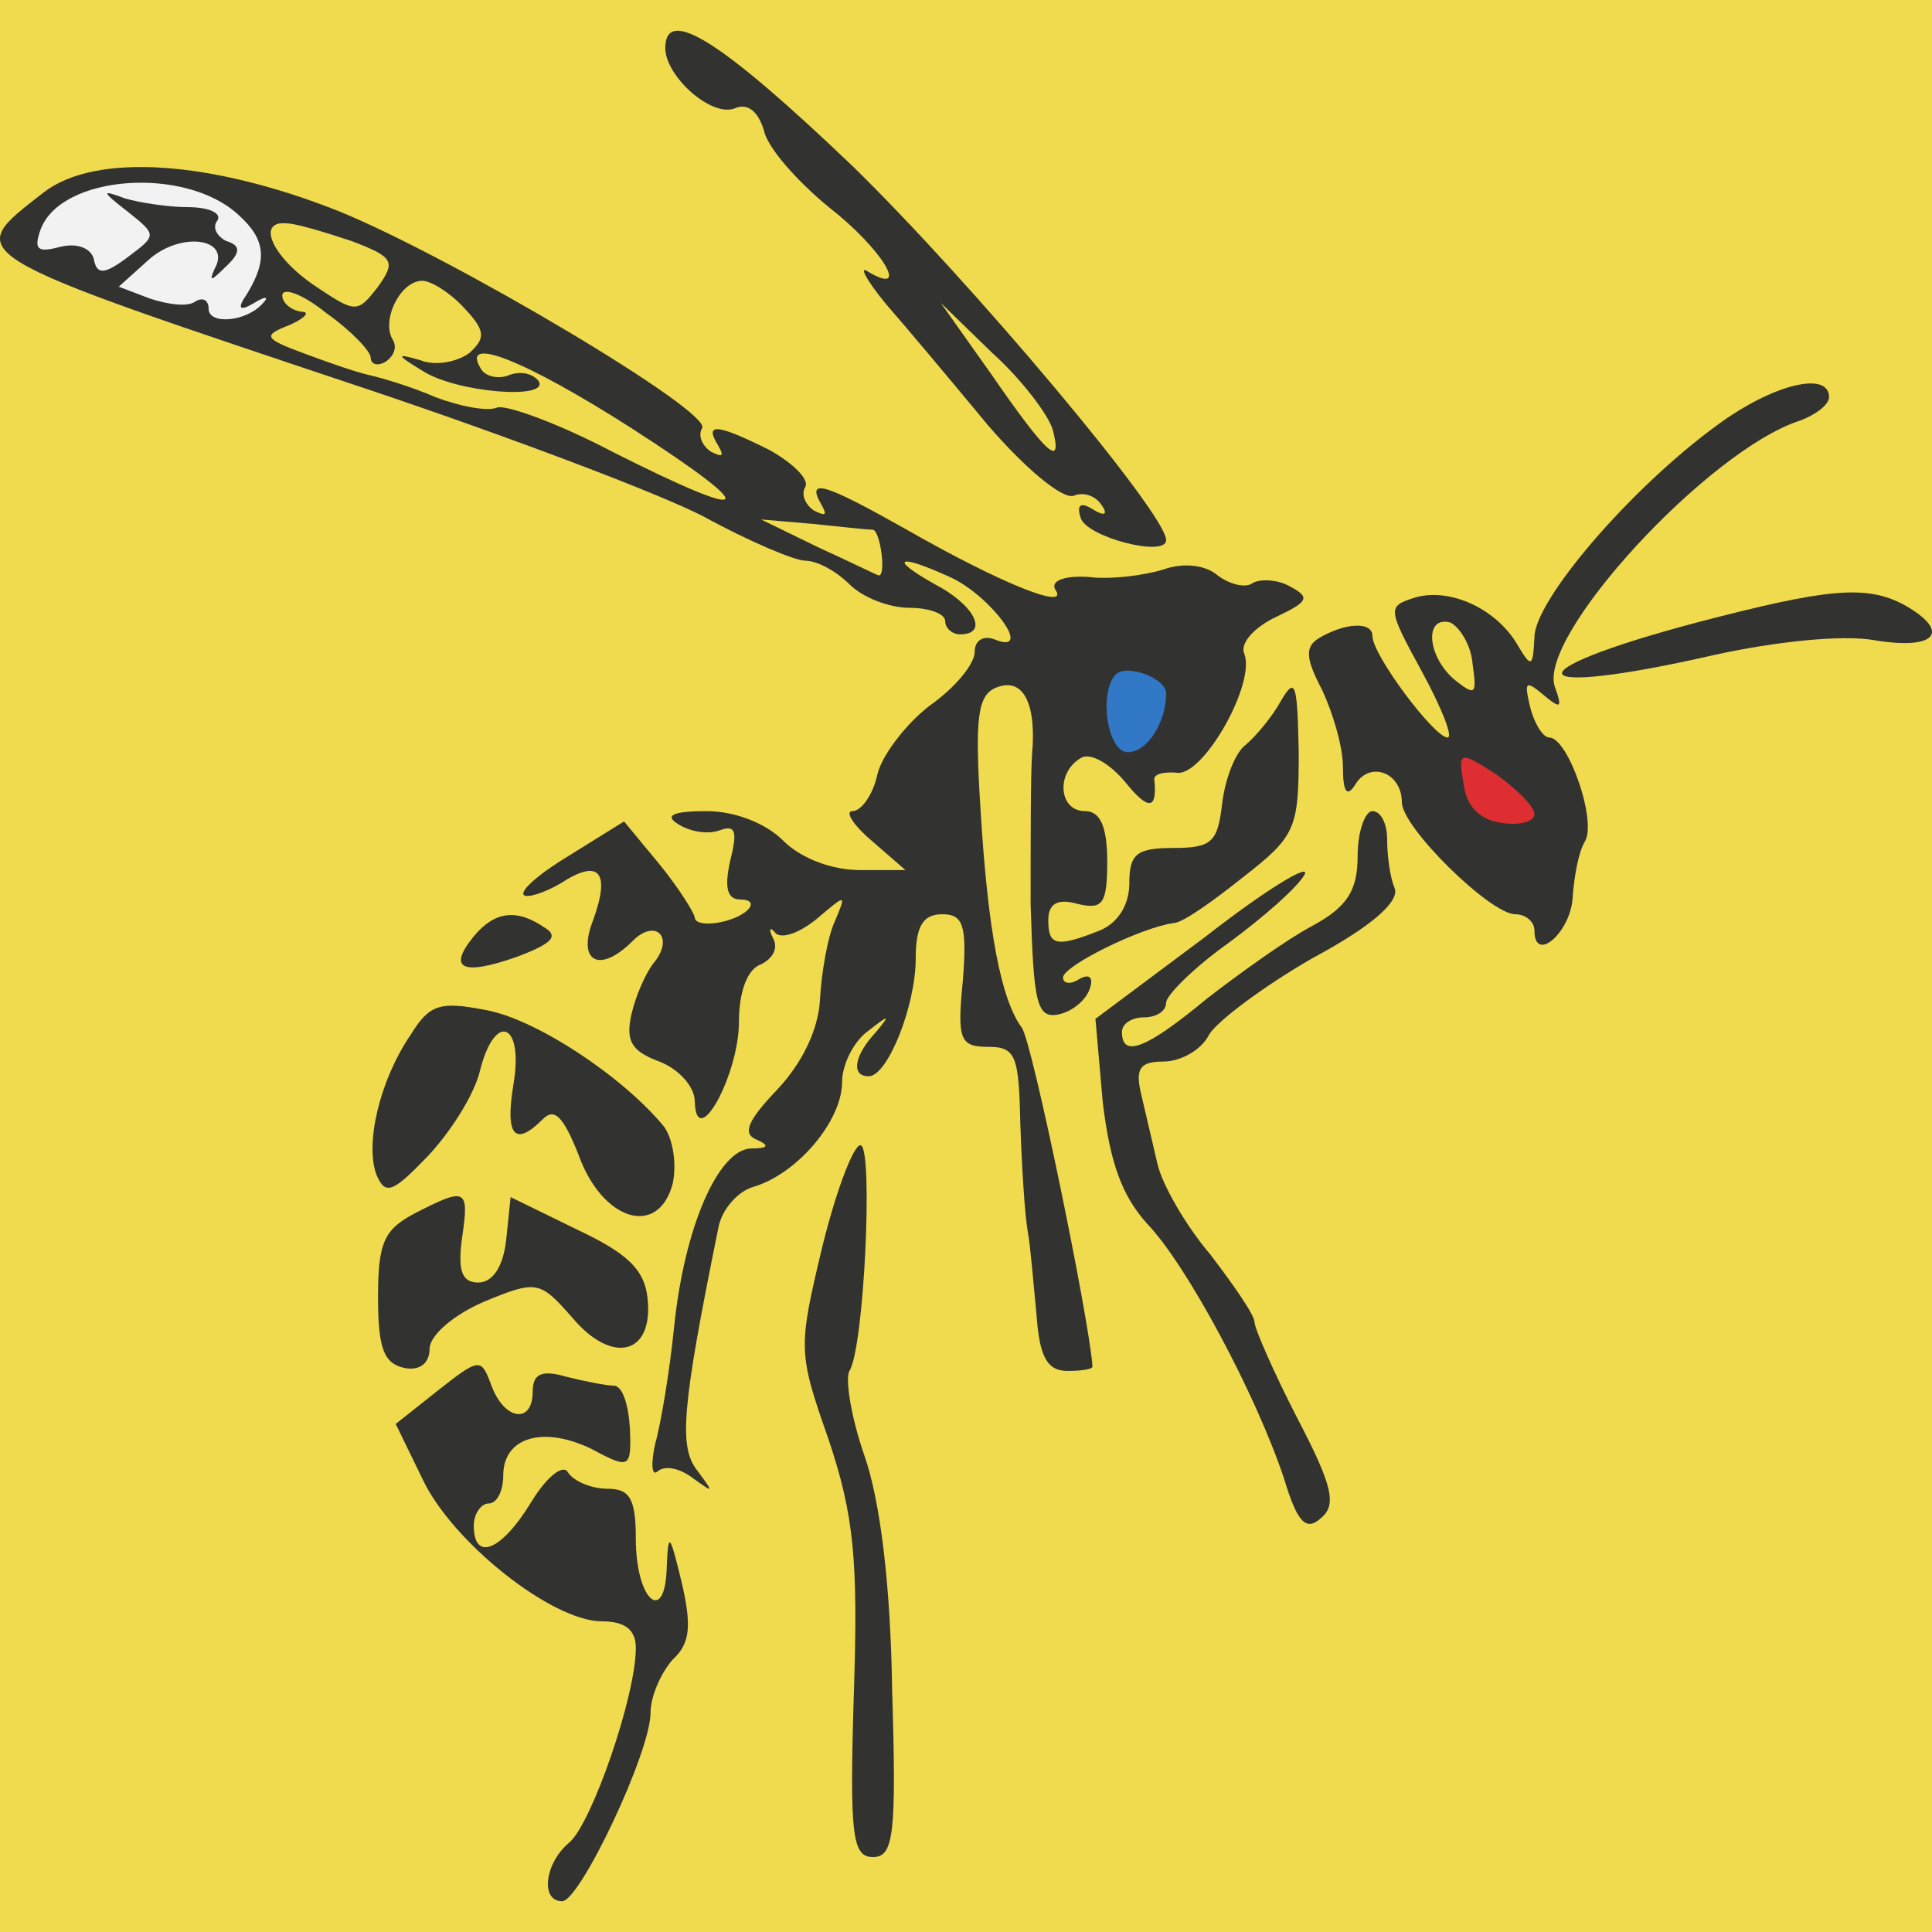
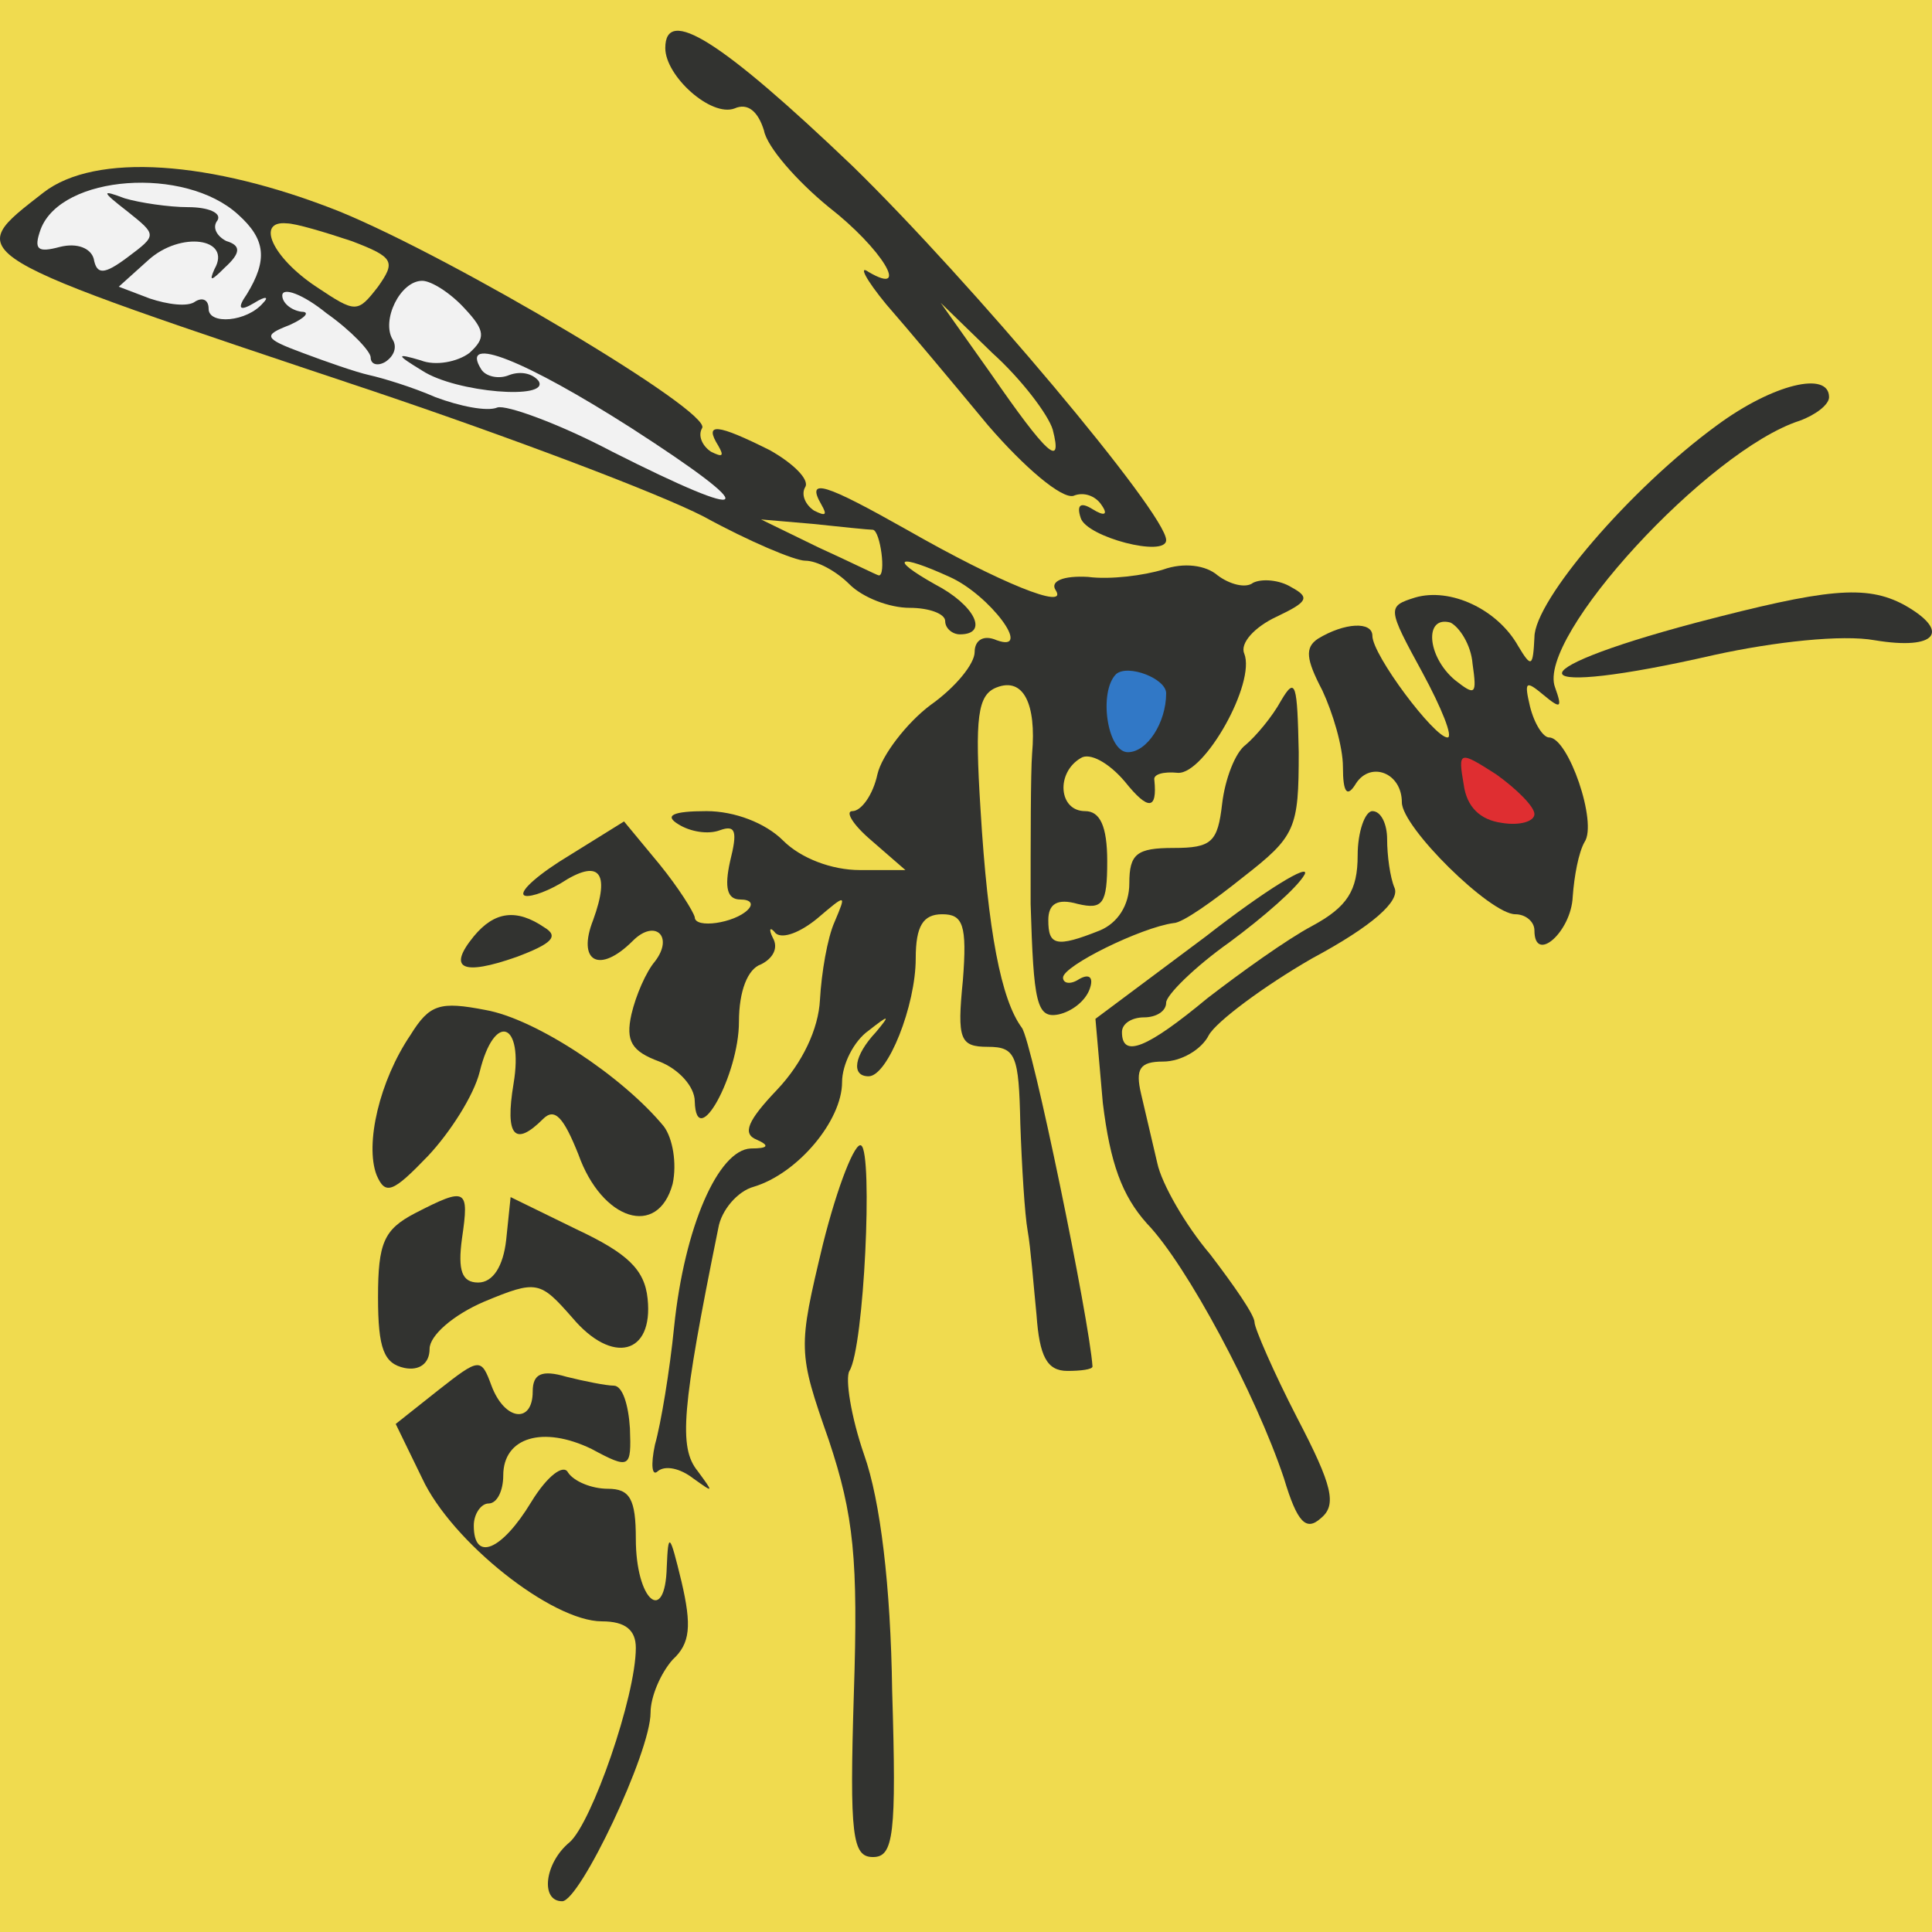
<svg xmlns="http://www.w3.org/2000/svg" viewBox="0 0 100 100">
  <rect width="100" height="100" fill="#f0db4f" />
  <g fill="#323330" stroke="none" transform="matrix(0.7624851, 0, 0, 0.7624851, 0, 0)">
    <path d="m 45.162 3.262 c 0 1.9 3.1 4.7 4.7 4.1 c 0.9 -0.4 1.6 0.2 2 1.5 c 0.2 1.1 2.2 3.4 4.4 5.2 c 3.6 2.8 5.6 6.1 2.7 4.4 c -0.7 -0.5 -0.2 0.5 1.2 2.2 c 1.4 1.6 4.5 5.3 6.9 8.2 c 2.5 2.9 5 5 5.8 4.8 c 0.7 -0.3 1.5 0 1.9 0.6 c 0.5 0.7 0.2 0.8 -0.6 0.3 c -0.8 -0.5 -1.1 -0.3 -0.8 0.6 c 0.4 1.3 5.8 2.7 5.8 1.5 c 0 -1.8 -13.3 -17.6 -21.3 -25.4 c -8.9 -8.5 -12.7 -10.9 -12.7 -8 z m 26.3 25.9 c 0.7 2.7 -0.4 1.7 -4.2 -3.8 l -3.4 -4.8 l 3.5 3.4 c 2 1.8 3.8 4.2 4.1 5.2 z" />
-     <path d="m 2.962 13.062 c -5.5 4.3 -6 4 22.4 13.5 c 9.2 3.1 19.3 6.9 22.4 8.5 c 3.1 1.7 6.2 3 6.9 3 c 0.8 0 2.1 0.7 3 1.6 c 0.9 0.9 2.7 1.6 4.1 1.6 c 1.3 0 2.4 0.4 2.4 0.9 c 0 0.5 0.5 0.9 1 0.9 c 2 0 1 -2 -1.7 -3.4 c -3.2 -1.8 -2.5 -2.1 1 -0.5 c 2.7 1.2 5.7 5.2 3.2 4.3 c -0.9 -0.4 -1.5 0 -1.5 0.8 c 0 0.8 -1.3 2.4 -3 3.6 c -1.6 1.2 -3.3 3.4 -3.6 4.7 c -0.3 1.4 -1.1 2.5 -1.7 2.5 c -0.5 0 0 0.9 1.3 2 l 2.3 2 l -3.1 0 c -1.9 0 -4 -0.8 -5.2 -2 c -1.2 -1.2 -3.3 -2 -5.2 -2 c -2.3 0 -2.9 0.3 -1.9 0.9 c 0.8 0.5 2 0.7 2.8 0.4 c 1.1 -0.4 1.2 0.1 0.7 2.1 c -0.4 1.8 -0.2 2.6 0.7 2.6 c 0.7 0 0.9 0.3 0.5 0.7 c -0.9 0.9 -3.6 1.3 -3.6 0.5 c -0.1 -0.4 -1.1 -2 -2.4 -3.6 l -2.4 -2.9 l -3.7 2.3 c -2 1.2 -3.4 2.4 -3.1 2.7 c 0.2 0.2 1.3 -0.1 2.5 -0.8 c 2.6 -1.7 3.4 -0.8 2.2 2.5 c -1.1 2.8 0.4 3.7 2.7 1.4 c 1.5 -1.5 2.8 -0.3 1.5 1.4 c -0.6 0.7 -1.3 2.3 -1.6 3.6 c -0.4 1.8 0 2.5 1.9 3.2 c 1.3 0.5 2.4 1.7 2.4 2.7 c 0.1 3.5 3 -1.8 3 -5.4 c 0 -2.1 0.6 -3.6 1.5 -3.9 c 0.8 -0.4 1.2 -1.1 0.8 -1.8 c -0.3 -0.6 -0.2 -0.8 0.2 -0.3 c 0.5 0.4 1.7 -0.1 2.8 -1 c 2 -1.7 2 -1.7 1.2 0.2 c -0.5 1.1 -0.9 3.5 -1 5.3 c -0.1 2 -1.2 4.3 -2.9 6.1 c -2 2.1 -2.4 3 -1.4 3.4 c 0.9 0.4 0.8 0.6 -0.4 0.6 c -2.2 0.1 -4.5 5.3 -5.2 12.1 c -0.3 3 -0.9 6.6 -1.3 8 c -0.3 1.4 -0.2 2.2 0.2 1.8 c 0.5 -0.4 1.5 -0.2 2.4 0.5 c 1.4 1 1.4 1 0.3 -0.5 c -1.3 -1.6 -1.1 -4.2 1.4 -16.5 c 0.2 -1.2 1.3 -2.5 2.4 -2.8 c 3 -0.9 6 -4.5 6 -7.1 c 0 -1.2 0.8 -2.8 1.8 -3.5 c 1.4 -1.1 1.5 -1.1 0.5 0.1 c -1.5 1.6 -1.7 3 -0.5 3 c 1.3 0 3.2 -4.8 3.2 -8 c 0 -2.2 0.5 -3 1.8 -3 c 1.4 0 1.7 0.7 1.4 4.5 c -0.4 4 -0.2 4.5 1.7 4.5 c 1.9 0 2.1 0.6 2.2 5.2 c 0.1 2.9 0.3 6.2 0.5 7.3 c 0.2 1.1 0.4 3.7 0.6 5.7 c 0.2 2.8 0.7 3.8 2.1 3.8 c 0.9 0 1.7 -0.1 1.7 -0.3 c -0.2 -3.1 -4.1 -22.1 -4.8 -23 c -1.4 -1.9 -2.3 -6.5 -2.8 -14.8 c -0.4 -6.3 -0.2 -7.8 1.1 -8.3 c 1.8 -0.7 2.7 1.1 2.4 4.5 c -0.1 1.3 -0.1 5.9 -0.1 10.2 c 0.2 6.7 0.4 7.8 1.9 7.5 c 0.9 -0.2 1.8 -0.9 2.1 -1.7 c 0.3 -0.8 0 -1.1 -0.7 -0.7 c -0.6 0.4 -1.1 0.3 -1.1 -0.1 c 0 -0.8 5.3 -3.4 7.5 -3.7 c 0.6 0 2.7 -1.5 4.7 -3.1 c 3.6 -2.8 3.8 -3.3 3.8 -8.5 c -0.1 -4.6 -0.2 -5.2 -1.2 -3.5 c -0.6 1.1 -1.7 2.4 -2.4 3 c -0.7 0.5 -1.4 2.3 -1.6 4 c -0.3 2.6 -0.7 3 -3.3 3 c -2.5 0 -3 0.4 -3 2.4 c 0 1.5 -0.8 2.7 -2 3.2 c -3 1.2 -3.5 1 -3.5 -0.7 c 0 -1.1 0.6 -1.5 2 -1.1 c 1.7 0.4 2 0 2 -2.9 c 0 -2.4 -0.5 -3.4 -1.5 -3.4 c -1.8 0 -2 -2.6 -0.3 -3.6 c 0.6 -0.4 1.9 0.3 3 1.6 c 1.6 2 2.2 1.9 2 -0.1 c -0.1 -0.4 0.6 -0.6 1.6 -0.5 c 1.8 0.1 5.3 -6.1 4.5 -8.1 c -0.3 -0.7 0.7 -1.8 2.2 -2.5 c 2.1 -1 2.3 -1.3 1 -2 c -0.8 -0.5 -2 -0.6 -2.6 -0.3 c -0.5 0.4 -1.6 0.1 -2.4 -0.5 c -0.8 -0.7 -2.3 -0.9 -3.7 -0.4 c -1.3 0.4 -3.6 0.7 -5.1 0.5 c -1.7 -0.1 -2.6 0.3 -2.2 0.9 c 0.9 1.4 -3.8 -0.5 -10.1 -4.1 c -5.5 -3.1 -6.9 -3.6 -5.8 -1.7 c 0.4 0.7 0.3 0.8 -0.5 0.4 c -0.6 -0.4 -0.9 -1.1 -0.6 -1.6 c 0.3 -0.5 -0.8 -1.6 -2.4 -2.5 c -3.6 -1.8 -4.5 -1.9 -3.5 -0.3 c 0.4 0.7 0.3 0.8 -0.5 0.4 c -0.6 -0.4 -0.9 -1.1 -0.6 -1.6 c 0.7 -1.1 -16.8 -11.5 -24.6 -14.7 c -8.8 -3.5 -16.6 -4 -20.1 -1.3 z m 20.9 3.3 c 2.9 1.1 3 1.4 1.8 3.1 c -1.4 1.8 -1.5 1.8 -4.2 0 c -3 -2 -4.1 -4.5 -2 -4.3 c 0.6 0 2.6 0.6 4.4 1.2 z m 1.3 7.9 c 0 0.5 0.5 0.6 1 0.3 c 0.6 -0.4 0.8 -1 0.5 -1.5 c -0.8 -1.3 0.5 -4 2 -4 c 0.6 0 1.9 0.8 2.9 1.9 c 1.4 1.5 1.4 2 0.3 3 c -0.8 0.6 -2.3 0.9 -3.3 0.5 c -1.7 -0.5 -1.7 -0.4 0.1 0.7 c 2.3 1.5 8.7 2 7.9 0.7 c -0.4 -0.5 -1.2 -0.7 -2 -0.4 c -0.7 0.3 -1.6 0.1 -1.9 -0.4 c -1.5 -2.4 3 -0.6 10.2 4 c 9 5.8 8.4 6.5 -1.3 1.6 c -3.6 -1.9 -7.2 -3.2 -7.8 -3 c -0.7 0.3 -2.6 -0.1 -4.2 -0.7 c -1.6 -0.7 -3.6 -1.3 -4.5 -1.5 c -0.9 -0.2 -2.9 -0.9 -4.5 -1.5 c -2.7 -1 -2.7 -1.2 -0.9 -1.9 c 1.1 -0.5 1.4 -0.9 0.8 -0.9 c -0.7 -0.1 -1.3 -0.6 -1.3 -1.1 c 0 -0.6 1.4 -0.1 3 1.2 c 1.7 1.2 3 2.6 3 3 z m 34.1 11.7 c 0.5 0.1 0.9 3.1 0.4 3.1 c -0.1 0 -1.9 -0.9 -4.1 -1.9 l -3.9 -1.9 l 3.5 0.3 c 1.9 0.2 3.8 0.4 4.1 0.4 z" />
+     <path d="m 2.962 13.062 c -5.5 4.3 -6 4 22.4 13.5 c 9.2 3.1 19.3 6.9 22.4 8.5 c 3.1 1.7 6.2 3 6.9 3 c 0.8 0 2.1 0.7 3 1.6 c 0.9 0.9 2.7 1.6 4.1 1.6 c 1.3 0 2.4 0.4 2.4 0.9 c 0 0.5 0.5 0.9 1 0.9 c 2 0 1 -2 -1.7 -3.4 c -3.2 -1.8 -2.5 -2.1 1 -0.5 c 2.7 1.2 5.7 5.2 3.2 4.3 c -0.9 -0.4 -1.5 0 -1.5 0.8 c 0 0.8 -1.3 2.4 -3 3.6 c -1.6 1.2 -3.3 3.4 -3.6 4.7 c -0.3 1.4 -1.1 2.5 -1.7 2.5 c -0.5 0 0 0.9 1.3 2 l 2.3 2 l -3.1 0 c -1.9 0 -4 -0.8 -5.2 -2 c -1.2 -1.2 -3.3 -2 -5.2 -2 c -2.3 0 -2.9 0.3 -1.9 0.9 c 0.8 0.5 2 0.7 2.8 0.4 c 1.1 -0.4 1.2 0.1 0.7 2.1 c -0.4 1.8 -0.2 2.6 0.7 2.6 c 0.7 0 0.9 0.3 0.5 0.7 c -0.9 0.9 -3.6 1.3 -3.6 0.5 c -0.1 -0.4 -1.1 -2 -2.4 -3.6 l -2.4 -2.9 l -3.7 2.3 c -2 1.2 -3.4 2.4 -3.1 2.7 c 0.2 0.2 1.3 -0.1 2.5 -0.8 c 2.6 -1.7 3.4 -0.8 2.2 2.5 c -1.1 2.8 0.4 3.7 2.7 1.4 c 1.5 -1.5 2.8 -0.3 1.5 1.4 c -0.6 0.7 -1.3 2.3 -1.6 3.6 c -0.4 1.8 0 2.5 1.9 3.2 c 1.3 0.5 2.4 1.7 2.4 2.7 c 0.1 3.5 3 -1.8 3 -5.4 c 0 -2.1 0.6 -3.6 1.5 -3.9 c 0.8 -0.4 1.2 -1.1 0.8 -1.8 c -0.3 -0.6 -0.2 -0.8 0.2 -0.3 c 0.5 0.4 1.7 -0.1 2.8 -1 c 2 -1.7 2 -1.7 1.2 0.2 c -0.5 1.1 -0.9 3.5 -1 5.3 c -0.1 2 -1.2 4.3 -2.9 6.1 c -2 2.1 -2.4 3 -1.4 3.4 c 0.9 0.4 0.8 0.6 -0.4 0.6 c -2.2 0.1 -4.5 5.3 -5.2 12.1 c -0.3 3 -0.9 6.6 -1.3 8 c -0.3 1.4 -0.2 2.2 0.2 1.8 c 0.5 -0.4 1.5 -0.2 2.4 0.5 c 1.4 1 1.4 1 0.3 -0.5 c -1.3 -1.6 -1.1 -4.2 1.4 -16.5 c 0.2 -1.2 1.3 -2.5 2.4 -2.8 c 3 -0.9 6 -4.5 6 -7.1 c 0 -1.2 0.8 -2.8 1.8 -3.5 c 1.4 -1.1 1.5 -1.1 0.5 0.1 c -1.5 1.6 -1.7 3 -0.5 3 c 1.3 0 3.2 -4.8 3.2 -8 c 0 -2.2 0.5 -3 1.8 -3 c 1.4 0 1.7 0.7 1.4 4.5 c -0.4 4 -0.2 4.5 1.7 4.5 c 1.9 0 2.1 0.6 2.2 5.2 c 0.1 2.9 0.3 6.2 0.5 7.3 c 0.2 1.1 0.4 3.7 0.6 5.7 c 0.2 2.8 0.7 3.8 2.1 3.8 c 0.9 0 1.7 -0.1 1.7 -0.3 c -0.2 -3.1 -4.1 -22.1 -4.8 -23 c -1.4 -1.9 -2.3 -6.5 -2.8 -14.8 c -0.4 -6.3 -0.2 -7.8 1.1 -8.3 c 1.8 -0.7 2.7 1.1 2.4 4.5 c -0.1 1.3 -0.1 5.9 -0.1 10.2 c 0.2 6.7 0.4 7.8 1.9 7.5 c 0.9 -0.2 1.8 -0.9 2.1 -1.7 c 0.3 -0.8 0 -1.1 -0.7 -0.7 c -0.6 0.4 -1.1 0.3 -1.1 -0.1 c 0 -0.8 5.3 -3.4 7.5 -3.7 c 0.6 0 2.7 -1.5 4.7 -3.1 c 3.6 -2.8 3.8 -3.3 3.8 -8.5 c -0.1 -4.6 -0.2 -5.2 -1.2 -3.5 c -0.6 1.1 -1.7 2.4 -2.4 3 c -0.7 0.5 -1.4 2.3 -1.6 4 c -0.3 2.6 -0.7 3 -3.3 3 c -2.5 0 -3 0.4 -3 2.4 c 0 1.5 -0.8 2.7 -2 3.2 c -3 1.2 -3.5 1 -3.5 -0.7 c 0 -1.1 0.6 -1.5 2 -1.1 c 1.7 0.4 2 0 2 -2.9 c 0 -2.4 -0.5 -3.4 -1.5 -3.4 c -1.8 0 -2 -2.6 -0.3 -3.6 c 0.6 -0.4 1.9 0.3 3 1.6 c 1.6 2 2.2 1.9 2 -0.1 c -0.1 -0.4 0.6 -0.6 1.6 -0.5 c 1.8 0.1 5.3 -6.1 4.5 -8.1 c -0.3 -0.7 0.7 -1.8 2.2 -2.5 c 2.1 -1 2.3 -1.3 1 -2 c -0.8 -0.5 -2 -0.6 -2.6 -0.3 c -0.5 0.4 -1.6 0.1 -2.4 -0.5 c -0.8 -0.7 -2.3 -0.9 -3.7 -0.4 c -1.3 0.4 -3.6 0.7 -5.1 0.5 c -1.7 -0.1 -2.6 0.3 -2.2 0.9 c 0.9 1.4 -3.8 -0.5 -10.1 -4.1 c -5.5 -3.1 -6.9 -3.6 -5.8 -1.7 c 0.4 0.7 0.3 0.8 -0.5 0.4 c -0.6 -0.4 -0.9 -1.1 -0.6 -1.6 c 0.3 -0.5 -0.8 -1.6 -2.4 -2.5 c -3.6 -1.8 -4.5 -1.9 -3.5 -0.3 c 0.4 0.7 0.3 0.8 -0.5 0.4 c -0.6 -0.4 -0.9 -1.1 -0.6 -1.6 c 0.7 -1.1 -16.8 -11.5 -24.6 -14.7 c -8.8 -3.5 -16.6 -4 -20.1 -1.3 z m 20.9 3.3 c 2.9 1.1 3 1.4 1.8 3.1 c -1.4 1.8 -1.5 1.8 -4.2 0 c -3 -2 -4.1 -4.5 -2 -4.3 c 0.6 0 2.6 0.6 4.4 1.2 z m 35.4 19.6 c 0.5 0.1 0.9 3.1 0.4 3.1 c -0.1 0 -1.9 -0.9 -4.1 -1.9 l -3.9 -1.9 l 3.5 0.3 c 1.9 0.2 3.8 0.4 4.1 0.4 z" />
    <path d="m 116.562 28.862 c -5.9 4.3 -12.4 11.9 -12.4 14.4 c -0.1 2 -0.2 2.1 -1.1 0.6 c -1.4 -2.5 -4.6 -4 -7 -3.3 c -1.9 0.6 -1.9 0.7 0.5 5.1 c 1.3 2.4 2.1 4.4 1.7 4.4 c -0.9 0 -5.1 -5.6 -5.1 -6.9 c 0 -1 -1.9 -0.9 -3.7 0.2 c -0.9 0.6 -0.8 1.4 0.3 3.5 c 0.7 1.5 1.4 3.8 1.4 5.2 c 0 1.8 0.3 2.1 0.9 1.1 c 1 -1.5 3.1 -0.7 3.1 1.3 c 0 1.7 6 7.6 7.7 7.6 c 0.7 0 1.3 0.5 1.3 1.1 c 0 2.3 2.5 0.1 2.6 -2.3 c 0.1 -1.4 0.4 -3 0.8 -3.7 c 0.9 -1.3 -1.1 -7.1 -2.4 -7.1 c -0.4 0 -1 -0.9 -1.3 -2.1 c -0.4 -1.7 -0.3 -1.8 0.9 -0.8 c 1.2 1 1.3 0.9 0.8 -0.5 c -1.3 -3.4 10.4 -16.1 16.6 -18.1 c 1.1 -0.4 2 -1.1 2 -1.6 c 0 -1.8 -3.8 -0.9 -7.6 1.9 z m -16.6 16.2 c 0.3 2.1 0.2 2.2 -1.2 1.1 c -1.9 -1.6 -2.1 -4.4 -0.3 -3.9 c 0.6 0.3 1.4 1.5 1.5 2.8 z" />
    <path d="m 115.162 42.262 c -12.8 3.4 -11.9 5.2 1.2 2.2 c 4.1 -0.9 8.7 -1.4 10.9 -1 c 4.2 0.7 5.2 -0.6 2 -2.4 c -2.6 -1.4 -5.3 -1.1 -14.1 1.2 z" />
    <path d="m 92.162 58.062 c 0 2.4 -0.7 3.5 -3.1 4.8 c -1.7 0.9 -4.9 3.2 -7.1 4.9 c -4.1 3.4 -5.8 4.1 -5.8 2.3 c 0 -0.6 0.7 -1 1.5 -1 c 0.8 0 1.5 -0.4 1.5 -1 c 0 -0.5 1.9 -2.4 4.3 -4.1 c 2.3 -1.7 4.6 -3.7 5.1 -4.6 c 0.4 -0.8 -2.6 1 -6.7 4.2 l -7.5 5.6 l 0.5 5.7 c 0.5 4.1 1.3 6.3 3 8.2 c 2.7 2.8 7.4 11.6 9.3 17.3 c 0.9 3 1.5 3.6 2.5 2.7 c 1.1 -0.9 0.8 -2.2 -1.6 -6.8 c -1.6 -3.1 -2.9 -6.1 -2.9 -6.5 c 0 -0.5 -1.4 -2.5 -3 -4.6 c -1.7 -2 -3.3 -4.8 -3.6 -6.2 c -0.3 -1.3 -0.8 -3.4 -1.1 -4.7 c -0.4 -1.7 -0.1 -2.2 1.5 -2.2 c 1.2 0 2.6 -0.8 3.1 -1.8 c 0.5 -0.9 3.7 -3.3 7 -5.2 c 4.1 -2.2 6 -3.9 5.6 -4.8 c -0.3 -0.7 -0.5 -2.2 -0.5 -3.3 c 0 -1 -0.4 -1.9 -1 -1.9 c -0.5 0 -1 1.4 -1 3 z" />
    <path d="m 32.162 63.562 c -1.8 2.2 -0.8 2.7 2.9 1.4 c 2.4 -0.9 2.9 -1.4 1.9 -2 c -1.9 -1.3 -3.4 -1.1 -4.8 0.6 z" />
    <path d="m 27.862 70.262 c -2.1 3.1 -3.1 7.4 -2.3 9.5 c 0.6 1.4 1.1 1.2 3.5 -1.3 c 1.5 -1.6 3.1 -4.1 3.5 -5.7 c 1 -4.1 3 -3.4 2.3 0.8 c -0.6 3.6 0.1 4.3 2 2.4 c 0.8 -0.8 1.4 -0.1 2.4 2.4 c 1.6 4.5 5.4 5.7 6.4 2 c 0.3 -1.4 0 -3.1 -0.6 -3.9 c -2.8 -3.4 -8.7 -7.3 -12.1 -7.9 c -3.1 -0.6 -3.8 -0.4 -5.1 1.7 z" />
    <path d="m 55.862 84.462 c -1.7 7.1 -1.7 7.3 0.4 13.3 c 1.7 5.1 2 8.1 1.7 17.2 c -0.3 9.7 -0.1 11.1 1.3 11.1 c 1.4 0 1.6 -1.5 1.3 -11.3 c -0.1 -7.1 -0.8 -12.9 -1.9 -16 c -0.9 -2.6 -1.3 -5.2 -1 -5.7 c 1 -1.6 1.6 -14.8 0.8 -15.3 c -0.4 -0.3 -1.6 2.7 -2.6 6.7 z" />
    <path d="m 28.162 82.362 c -2.1 1.1 -2.5 2 -2.5 5.7 c 0 3.5 0.4 4.5 1.8 4.8 c 1 0.2 1.7 -0.3 1.7 -1.3 c 0 -0.9 1.6 -2.3 3.7 -3.2 c 3.6 -1.5 3.8 -1.4 6 1.1 c 2.7 3.2 5.5 2.5 5.1 -1.3 c -0.2 -2 -1.4 -3.1 -4.8 -4.7 l -4.5 -2.2 l -0.3 2.9 c -0.2 1.8 -0.9 2.9 -1.9 2.9 c -1.1 0 -1.4 -0.8 -1.1 -3 c 0.5 -3.4 0.3 -3.5 -3.2 -1.7 z" />
    <path d="m 29.762 94.362 l -2.9 2.3 l 1.8 3.7 c 2 4.3 8.8 9.7 12.2 9.7 c 1.6 0 2.3 0.6 2.3 1.8 c 0 3.3 -3 11.9 -4.5 13.2 c -1.7 1.4 -2 4 -0.5 4 c 1.2 0 6 -10.1 6 -12.8 c 0 -1.1 0.7 -2.7 1.5 -3.6 c 1.2 -1.1 1.3 -2.3 0.6 -5.3 c -0.8 -3.3 -0.9 -3.4 -1 -1 c -0.1 4 -2.1 2.3 -2.1 -1.9 c 0 -2.7 -0.4 -3.4 -1.9 -3.4 c -1.1 0 -2.3 -0.5 -2.7 -1.1 c -0.3 -0.6 -1.4 0.2 -2.5 2 c -2 3.3 -3.9 4.1 -3.9 1.6 c 0 -0.8 0.5 -1.5 1 -1.5 c 0.6 0 1 -0.9 1 -1.9 c 0 -2.6 2.7 -3.4 6 -1.8 c 2.6 1.4 2.7 1.3 2.6 -1.4 c -0.1 -1.6 -0.5 -2.9 -1.1 -2.9 c -0.5 0 -2 -0.3 -3.2 -0.6 c -1.7 -0.5 -2.3 -0.2 -2.3 1 c 0 2.2 -1.9 2 -2.8 -0.4 c -0.7 -1.9 -0.8 -1.9 -3.6 0.3 z" />
    <path d="m 79.162 47.062 c 0 2 -1.3 4 -2.6 4 c -1.4 0 -2 -4.1 -0.8 -5.3 c 0.8 -0.7 3.4 0.3 3.4 1.3 z" fill="#3178c6" />
    <path d="m 104.162 55.262 c 0 0.5 -1 0.8 -2.2 0.6 c -1.5 -0.2 -2.4 -1.1 -2.6 -2.6 c -0.4 -2.3 -0.3 -2.3 2.2 -0.7 c 1.4 1 2.6 2.2 2.6 2.7 z" fill="#df2e31" />
-     <path d="m 16.162 14.562 c 1.9 1.7 2 3.1 0.6 5.4 c -0.7 1 -0.5 1.2 0.5 0.6 c 0.8 -0.5 1 -0.4 0.6 0 c -1.1 1.3 -3.7 1.5 -3.7 0.4 c 0 -0.6 -0.4 -0.8 -0.9 -0.5 c -0.5 0.4 -1.9 0.2 -3.1 -0.2 l -2.1 -0.8 l 2 -1.8 c 2.2 -2 5.7 -1.5 4.5 0.6 c -0.4 0.9 -0.2 0.8 0.7 -0.1 c 1.1 -1 1.1 -1.5 0.1 -1.8 c -0.6 -0.3 -1 -0.9 -0.6 -1.4 c 0.3 -0.5 -0.6 -0.9 -2 -0.9 c -1.3 0 -3.3 -0.3 -4.3 -0.6 c -1.6 -0.6 -1.6 -0.5 0.2 0.9 c 2 1.6 2 1.6 0 3.1 c -1.6 1.2 -2.1 1.2 -2.3 0.1 c -0.2 -0.7 -1.1 -1.1 -2.3 -0.8 c -1.5 0.4 -1.8 0.2 -1.3 -1.2 c 1.4 -3.7 9.8 -4.3 13.4 -1" fill="#f2f2f2" />
+     <g fill="#f2f2f2">
+       <path d="m 16.162 14.562 c 1.9 1.7 2 3.1 0.6 5.4 c -0.7 1 -0.5 1.2 0.5 0.6 c 0.8 -0.5 1 -0.4 0.6 0 c -1.1 1.3 -3.7 1.5 -3.7 0.4 c 0 -0.6 -0.4 -0.8 -0.9 -0.5 c -0.5 0.4 -1.9 0.2 -3.1 -0.2 l -2.1 -0.8 l 2 -1.8 c 2.2 -2 5.7 -1.5 4.5 0.6 c -0.4 0.9 -0.2 0.8 0.7 -0.1 c 1.1 -1 1.1 -1.5 0.1 -1.8 c -0.6 -0.3 -1 -0.9 -0.6 -1.4 c 0.3 -0.5 -0.6 -0.9 -2 -0.9 c -1.3 0 -3.3 -0.3 -4.3 -0.6 c -1.6 -0.6 -1.6 -0.5 0.2 0.9 c 2 1.6 2 1.6 0 3.1 c -1.6 1.2 -2.1 1.2 -2.3 0.1 c -0.2 -0.7 -1.1 -1.1 -2.3 -0.8 c -1.5 0.4 -1.8 0.2 -1.3 -1.2 c 1.4 -3.7 9.8 -4.3 13.4 -1" />
+       <path d="m 25.162 24.262 c 0 0.5 0.5 0.6 1 0.3 c 0.6 -0.4 0.8 -1 0.5 -1.5 c -0.8 -1.3 0.5 -4 2 -4 c 0.6 0 1.9 0.8 2.9 1.9 c 1.4 1.5 1.4 2 0.3 3 c -0.8 0.6 -2.3 0.9 -3.3 0.5 c -1.7 -0.5 -1.7 -0.4 0.1 0.7 c 2.3 1.5 8.7 2 7.9 0.7 c -0.4 -0.5 -1.2 -0.7 -2 -0.4 c -0.7 0.3 -1.6 0.1 -1.9 -0.4 c -1.5 -2.4 3 -0.6 10.2 4 c 9 5.8 8.4 6.5 -1.3 1.6 c -3.6 -1.9 -7.2 -3.2 -7.8 -3 c -0.7 0.3 -2.6 -0.1 -4.2 -0.7 c -1.6 -0.7 -3.6 -1.3 -4.5 -1.5 c -0.9 -0.2 -2.9 -0.9 -4.5 -1.5 c -2.7 -1 -2.7 -1.2 -0.9 -1.9 c 1.1 -0.5 1.4 -0.9 0.8 -0.9 c -0.7 -0.1 -1.3 -0.6 -1.3 -1.1 c 0 -0.6 1.4 -0.1 3 1.2 c 1.7 1.2 3 2.6 3 3 z" />
+     </g>
  </g>
</svg>
